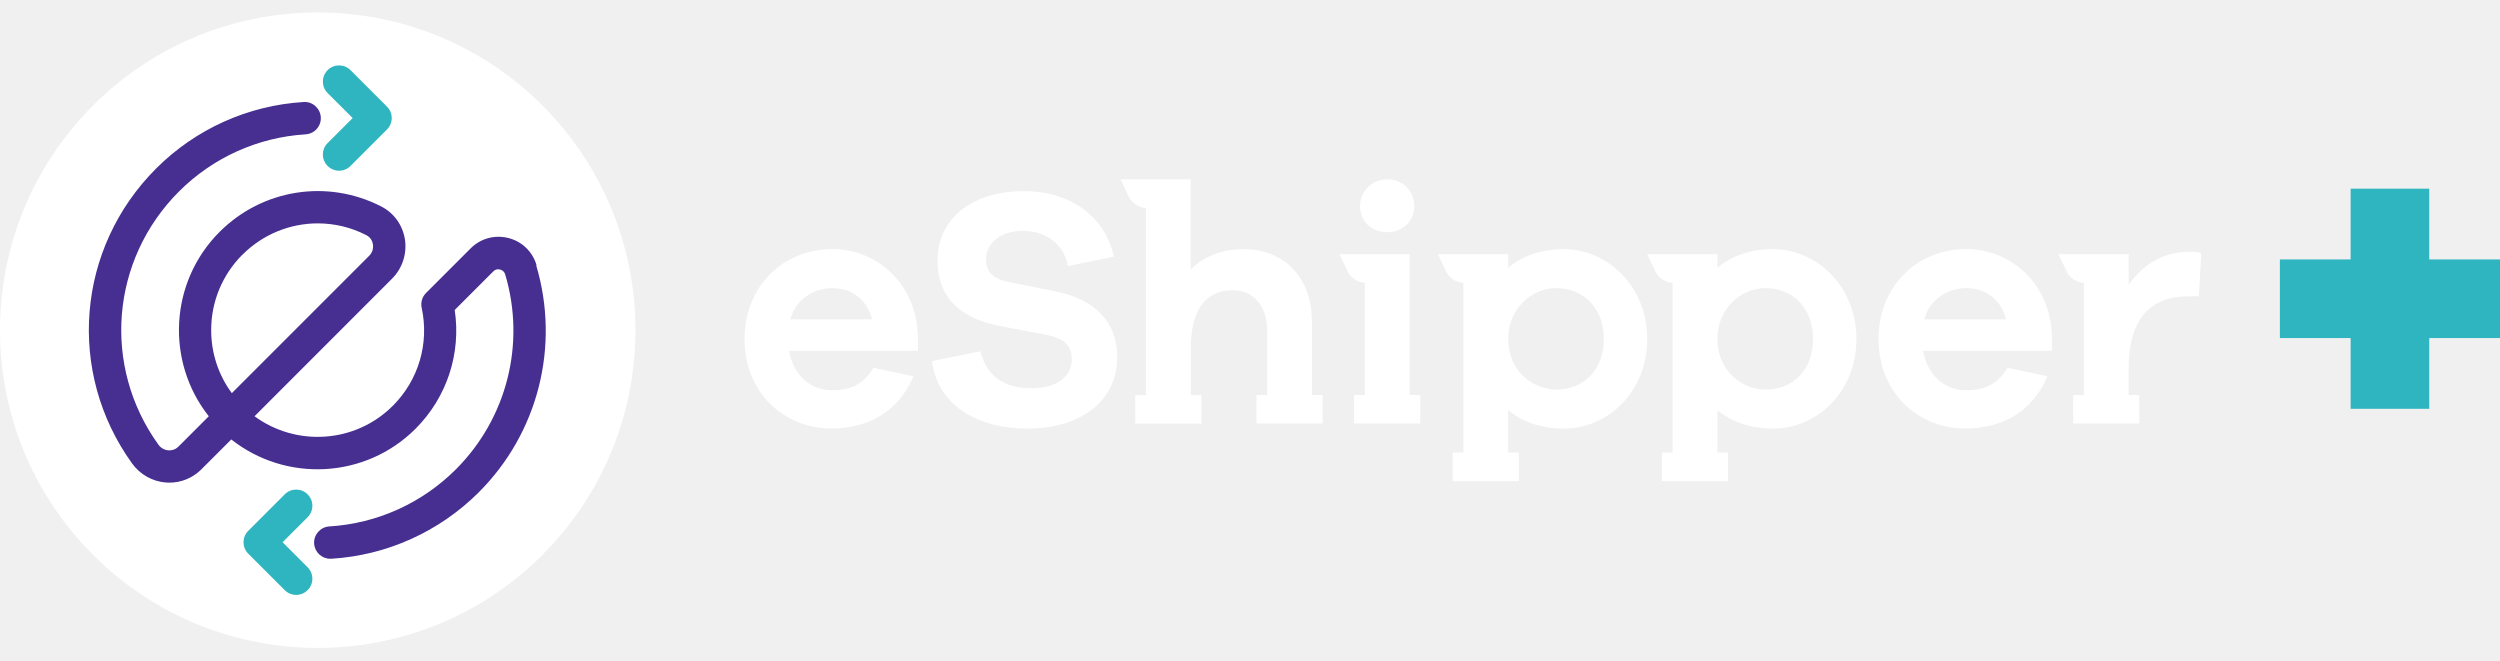
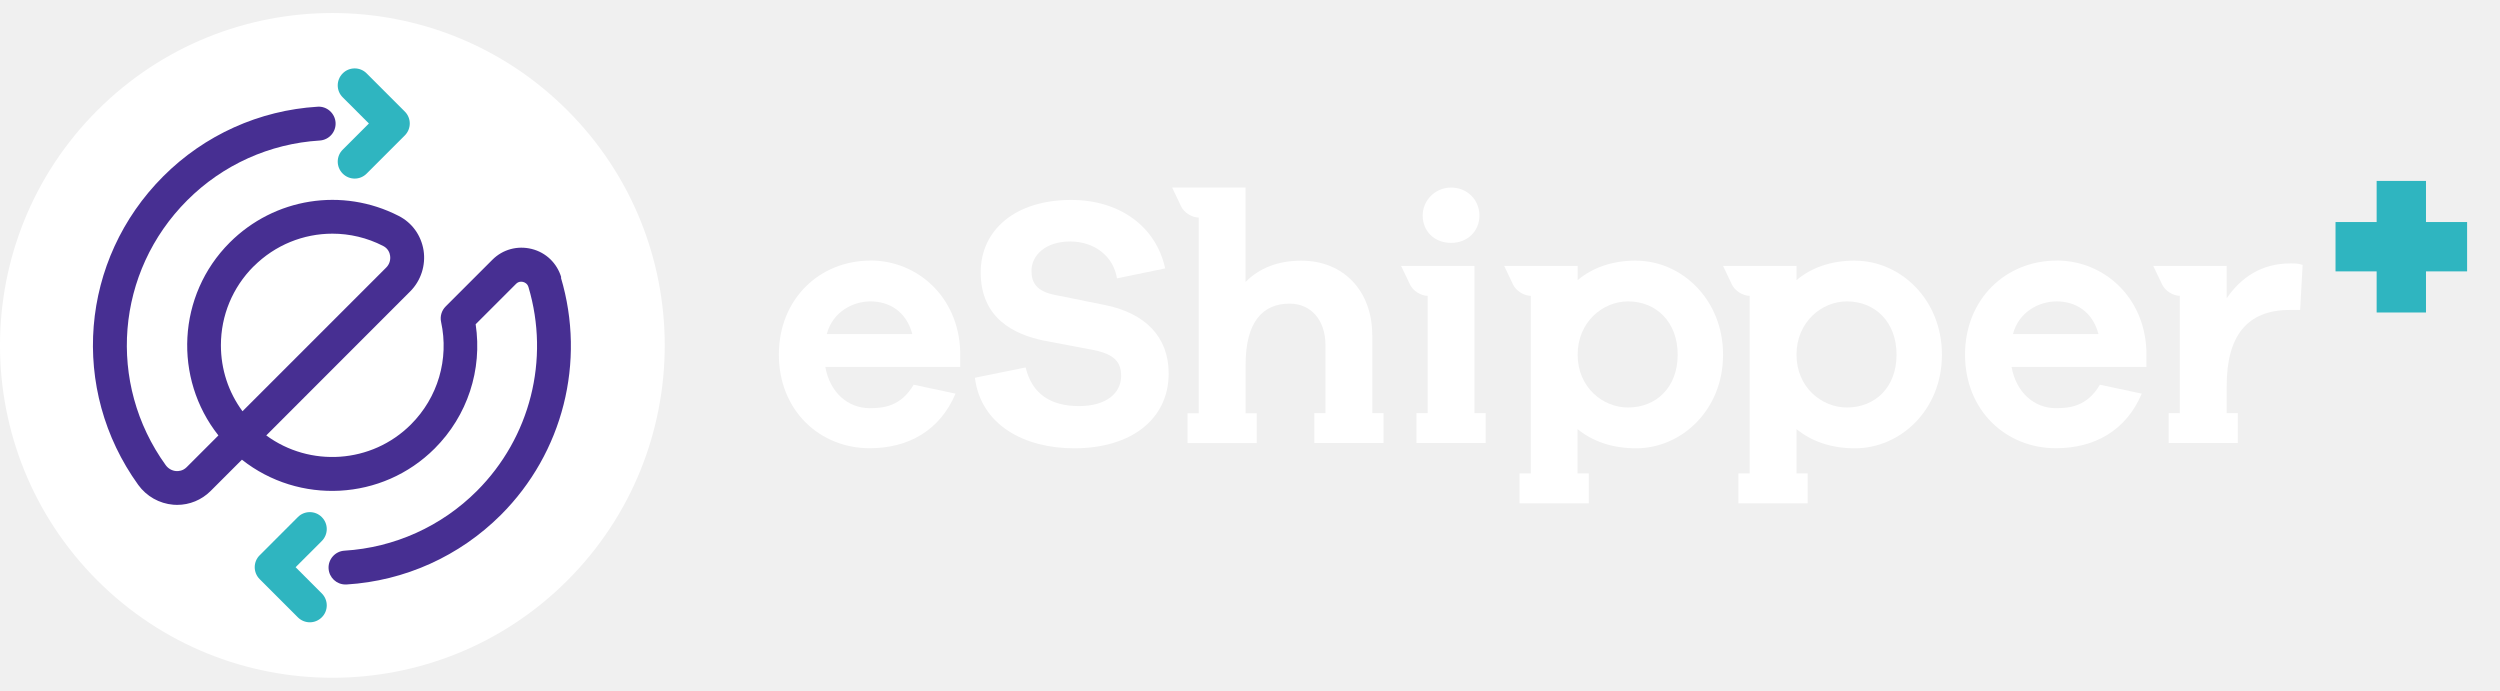
- <svg xmlns="http://www.w3.org/2000/svg" width="159" height="42" viewBox="0 0 159 42" fill="none">
+ <svg xmlns="http://www.w3.org/2000/svg" width="152" height="42" viewBox="0 0 152 42" fill="none">
  <path d="M5.918 6.71C-1.973 14.601 -1.973 27.398 5.918 35.29C13.81 43.181 26.607 43.181 34.498 35.29C42.389 27.398 42.389 14.601 34.498 6.71C26.607 -1.181 13.81 -1.181 5.918 6.71Z" fill="white" />
-   <path d="M149.5 12 L154.5 12 L154.5 16.5 L159 16.5 L159 21.5 L154.5 21.5 L154.5 26 L149.5 26 L149.5 21.5 L145 21.5 L145 16.5 L149.5 16.5 Z" fill="#2FB5C0" />
+   <path d="M144.5 11 L147.5 11 L147.5 13.5 L150 13.5 L150 16.5 L147.5 16.5 L147.5 19 L144.5 19 L144.5 16.5 L142 16.5 L142 13.5 L144.5 13.5 Z" fill="#2FB5C0" />
  <path d="M52.923 15.844C49.836 15.844 47.355 18.173 47.355 21.563C47.355 24.953 49.836 27.252 52.877 27.252C55.227 27.252 57.146 26.176 58.096 23.933L55.55 23.392C54.772 24.711 53.716 24.817 52.877 24.817C51.559 24.817 50.457 23.867 50.18 22.311H58.379V21.341C58.273 18.062 55.792 15.839 52.923 15.839V15.844ZM50.27 20.31C50.614 18.972 51.847 18.325 52.923 18.325C54.065 18.325 55.1 18.931 55.469 20.31H50.27Z" fill="white" />
  <path d="M67.261 18.562L64.159 17.936C63.037 17.719 62.714 17.203 62.714 16.471C62.714 15.501 63.593 14.682 65.063 14.682C66.533 14.682 67.695 15.566 67.912 16.925L70.843 16.319C70.282 13.753 68.059 12.156 65.129 12.156C61.744 12.156 59.627 13.97 59.627 16.557C59.627 19.381 61.693 20.331 63.421 20.699L66.483 21.28C67.776 21.538 68.165 22.033 68.165 22.857C68.165 23.892 67.281 24.69 65.599 24.69C63.916 24.69 62.749 23.978 62.36 22.341L59.273 22.968C59.642 25.857 62.295 27.257 65.316 27.257C68.746 27.257 71.055 25.509 71.055 22.705C71.055 20.462 69.61 19.057 67.256 18.562H67.261Z" fill="white" />
  <path d="M125.041 15.844C121.959 15.844 119.474 18.173 119.474 21.563C119.474 24.953 121.954 27.252 124.996 27.252C127.35 27.252 129.27 26.176 130.219 23.933L127.673 23.392C126.9 24.711 125.839 24.817 125.001 24.817C123.682 24.817 122.586 23.867 122.303 22.311H130.502V21.341C130.396 18.062 127.916 15.839 125.041 15.839V15.844ZM122.389 20.31C122.732 18.972 123.965 18.325 125.041 18.325C126.188 18.325 127.223 18.931 127.587 20.31H122.389Z" fill="white" />
  <path d="M83.432 20.376C83.432 17.703 81.704 15.849 79.118 15.849C77.693 15.849 76.571 16.299 75.728 17.143V11.404H71.267L71.812 12.55C71.989 12.924 72.469 13.227 72.883 13.227V25.125H72.201V26.939H76.41V25.125H75.733V22.174C75.733 19.542 76.793 18.461 78.41 18.461C79.724 18.461 80.588 19.477 80.588 20.982V25.12H79.911V26.934H84.119V25.12H83.437V20.376H83.432Z" fill="white" />
  <path d="M99.482 15.844C98.017 15.844 96.825 16.274 95.921 17.032V16.168H91.455L92 17.314C92.177 17.683 92.662 17.986 93.071 17.986V28.782H92.389V30.601H96.598V28.782H95.916V26.09C96.82 26.827 98.007 27.257 99.477 27.257C102.215 27.257 104.762 24.953 104.762 21.568C104.762 18.183 102.215 15.849 99.477 15.849L99.482 15.844ZM98.982 24.776C97.446 24.776 95.921 23.549 95.921 21.563C95.921 19.578 97.451 18.325 98.982 18.325C100.705 18.325 102.003 19.578 102.003 21.563C102.003 23.549 100.705 24.776 98.982 24.776Z" fill="white" />
  <path d="M112.784 15.844C111.319 15.844 110.132 16.274 109.228 17.032V16.168H104.762L105.307 17.314C105.489 17.683 105.969 17.986 106.378 17.986V28.782H105.696V30.601H109.905V28.782H109.228V26.09C110.132 26.827 111.319 27.257 112.784 27.257C115.523 27.257 118.069 24.953 118.069 21.568C118.069 18.183 115.523 15.849 112.784 15.849V15.844ZM112.289 24.776C110.759 24.776 109.228 23.549 109.228 21.563C109.228 19.578 110.759 18.325 112.289 18.325C114.012 18.325 115.31 19.578 115.31 21.563C115.31 23.549 114.012 24.776 112.289 24.776Z" fill="white" />
  <path d="M139.242 16.016C137.494 16.016 136.241 16.88 135.383 18.133V16.168H130.917L131.467 17.314C131.644 17.683 132.124 17.986 132.533 17.986V25.12H131.856V26.934H136.059V25.12H135.383V23.458C135.383 20.462 136.59 18.845 139.222 18.845H139.849L140 16.107C139.742 16.016 139.525 16.016 139.247 16.016H139.242Z" fill="white" />
  <path d="M88.226 14.768C89.222 14.768 89.949 14.056 89.949 13.106C89.949 12.156 89.216 11.404 88.226 11.404C87.236 11.404 86.499 12.202 86.499 13.106C86.499 14.056 87.211 14.768 88.226 14.768Z" fill="white" />
  <path d="M89.651 16.168H85.185L85.736 17.314C85.913 17.683 86.392 17.986 86.802 17.986V25.12H86.12V26.934H90.328V25.12H89.646V16.168H89.651Z" fill="white" />
  <path d="M21.565 10.858C21.302 10.858 21.039 10.757 20.837 10.555C20.433 10.151 20.433 9.499 20.837 9.1L22.429 7.508L20.837 5.917C20.433 5.518 20.433 4.866 20.837 4.462C21.236 4.058 21.893 4.058 22.292 4.462L24.611 6.781C25.015 7.18 25.015 7.832 24.611 8.236L22.292 10.555C22.09 10.757 21.828 10.858 21.565 10.858Z" fill="#2FB5C0" />
  <path d="M18.837 37.836C18.574 37.836 18.311 37.735 18.109 37.533L15.79 35.214C15.386 34.81 15.386 34.158 15.79 33.759L18.109 31.44C18.508 31.036 19.165 31.036 19.564 31.44C19.968 31.839 19.968 32.491 19.564 32.895L17.973 34.486L19.564 36.078C19.968 36.482 19.968 37.134 19.564 37.533C19.362 37.735 19.099 37.836 18.837 37.836Z" fill="#2FB5C0" />
  <path d="M34.124 16.86C33.866 16.001 33.199 15.354 32.331 15.137C31.462 14.92 30.567 15.162 29.936 15.794L27.096 18.633C26.849 18.881 26.743 19.234 26.819 19.578C27.309 21.841 26.622 24.17 24.985 25.807C22.59 28.202 18.836 28.419 16.189 26.474L24.939 17.719C25.591 17.067 25.894 16.132 25.753 15.223C25.606 14.309 25.055 13.541 24.237 13.126C20.812 11.373 16.684 12.03 13.966 14.748C10.768 17.946 10.536 23.008 13.279 26.474L11.349 28.404C11.117 28.636 10.849 28.651 10.708 28.641C10.455 28.621 10.228 28.49 10.076 28.282C6.484 23.301 7.035 16.526 11.385 12.177C13.542 10.019 16.401 8.731 19.438 8.544C20.003 8.509 20.438 8.024 20.403 7.453C20.367 6.887 19.872 6.448 19.311 6.488C15.77 6.705 12.441 8.206 9.93 10.716C4.862 15.784 4.221 23.675 8.404 29.48C8.909 30.177 9.687 30.616 10.536 30.687C10.612 30.692 10.693 30.697 10.768 30.697C11.526 30.697 12.254 30.399 12.799 29.859L14.709 27.949C18.175 30.687 23.232 30.465 26.43 27.267C28.425 25.271 29.335 22.483 28.92 19.714L31.376 17.259C31.532 17.102 31.714 17.117 31.805 17.143C31.901 17.168 32.068 17.239 32.133 17.461C33.442 21.861 32.239 26.605 28.996 29.849C26.844 32.001 23.985 33.294 20.943 33.481C20.377 33.516 19.943 34.007 19.978 34.572C20.014 35.118 20.463 35.537 21.004 35.537C21.024 35.537 21.049 35.537 21.069 35.537C24.611 35.32 27.94 33.815 30.451 31.309C34.23 27.535 35.629 22.003 34.104 16.88L34.124 16.86ZM15.421 16.198C16.73 14.889 18.457 14.207 20.211 14.207C21.256 14.207 22.317 14.45 23.297 14.955C23.606 15.112 23.697 15.39 23.717 15.541C23.757 15.809 23.676 16.072 23.484 16.264L14.744 25.004C13.89 23.847 13.431 22.457 13.431 20.992C13.431 19.184 14.138 17.481 15.416 16.198H15.421Z" fill="#472F92" />
</svg>
